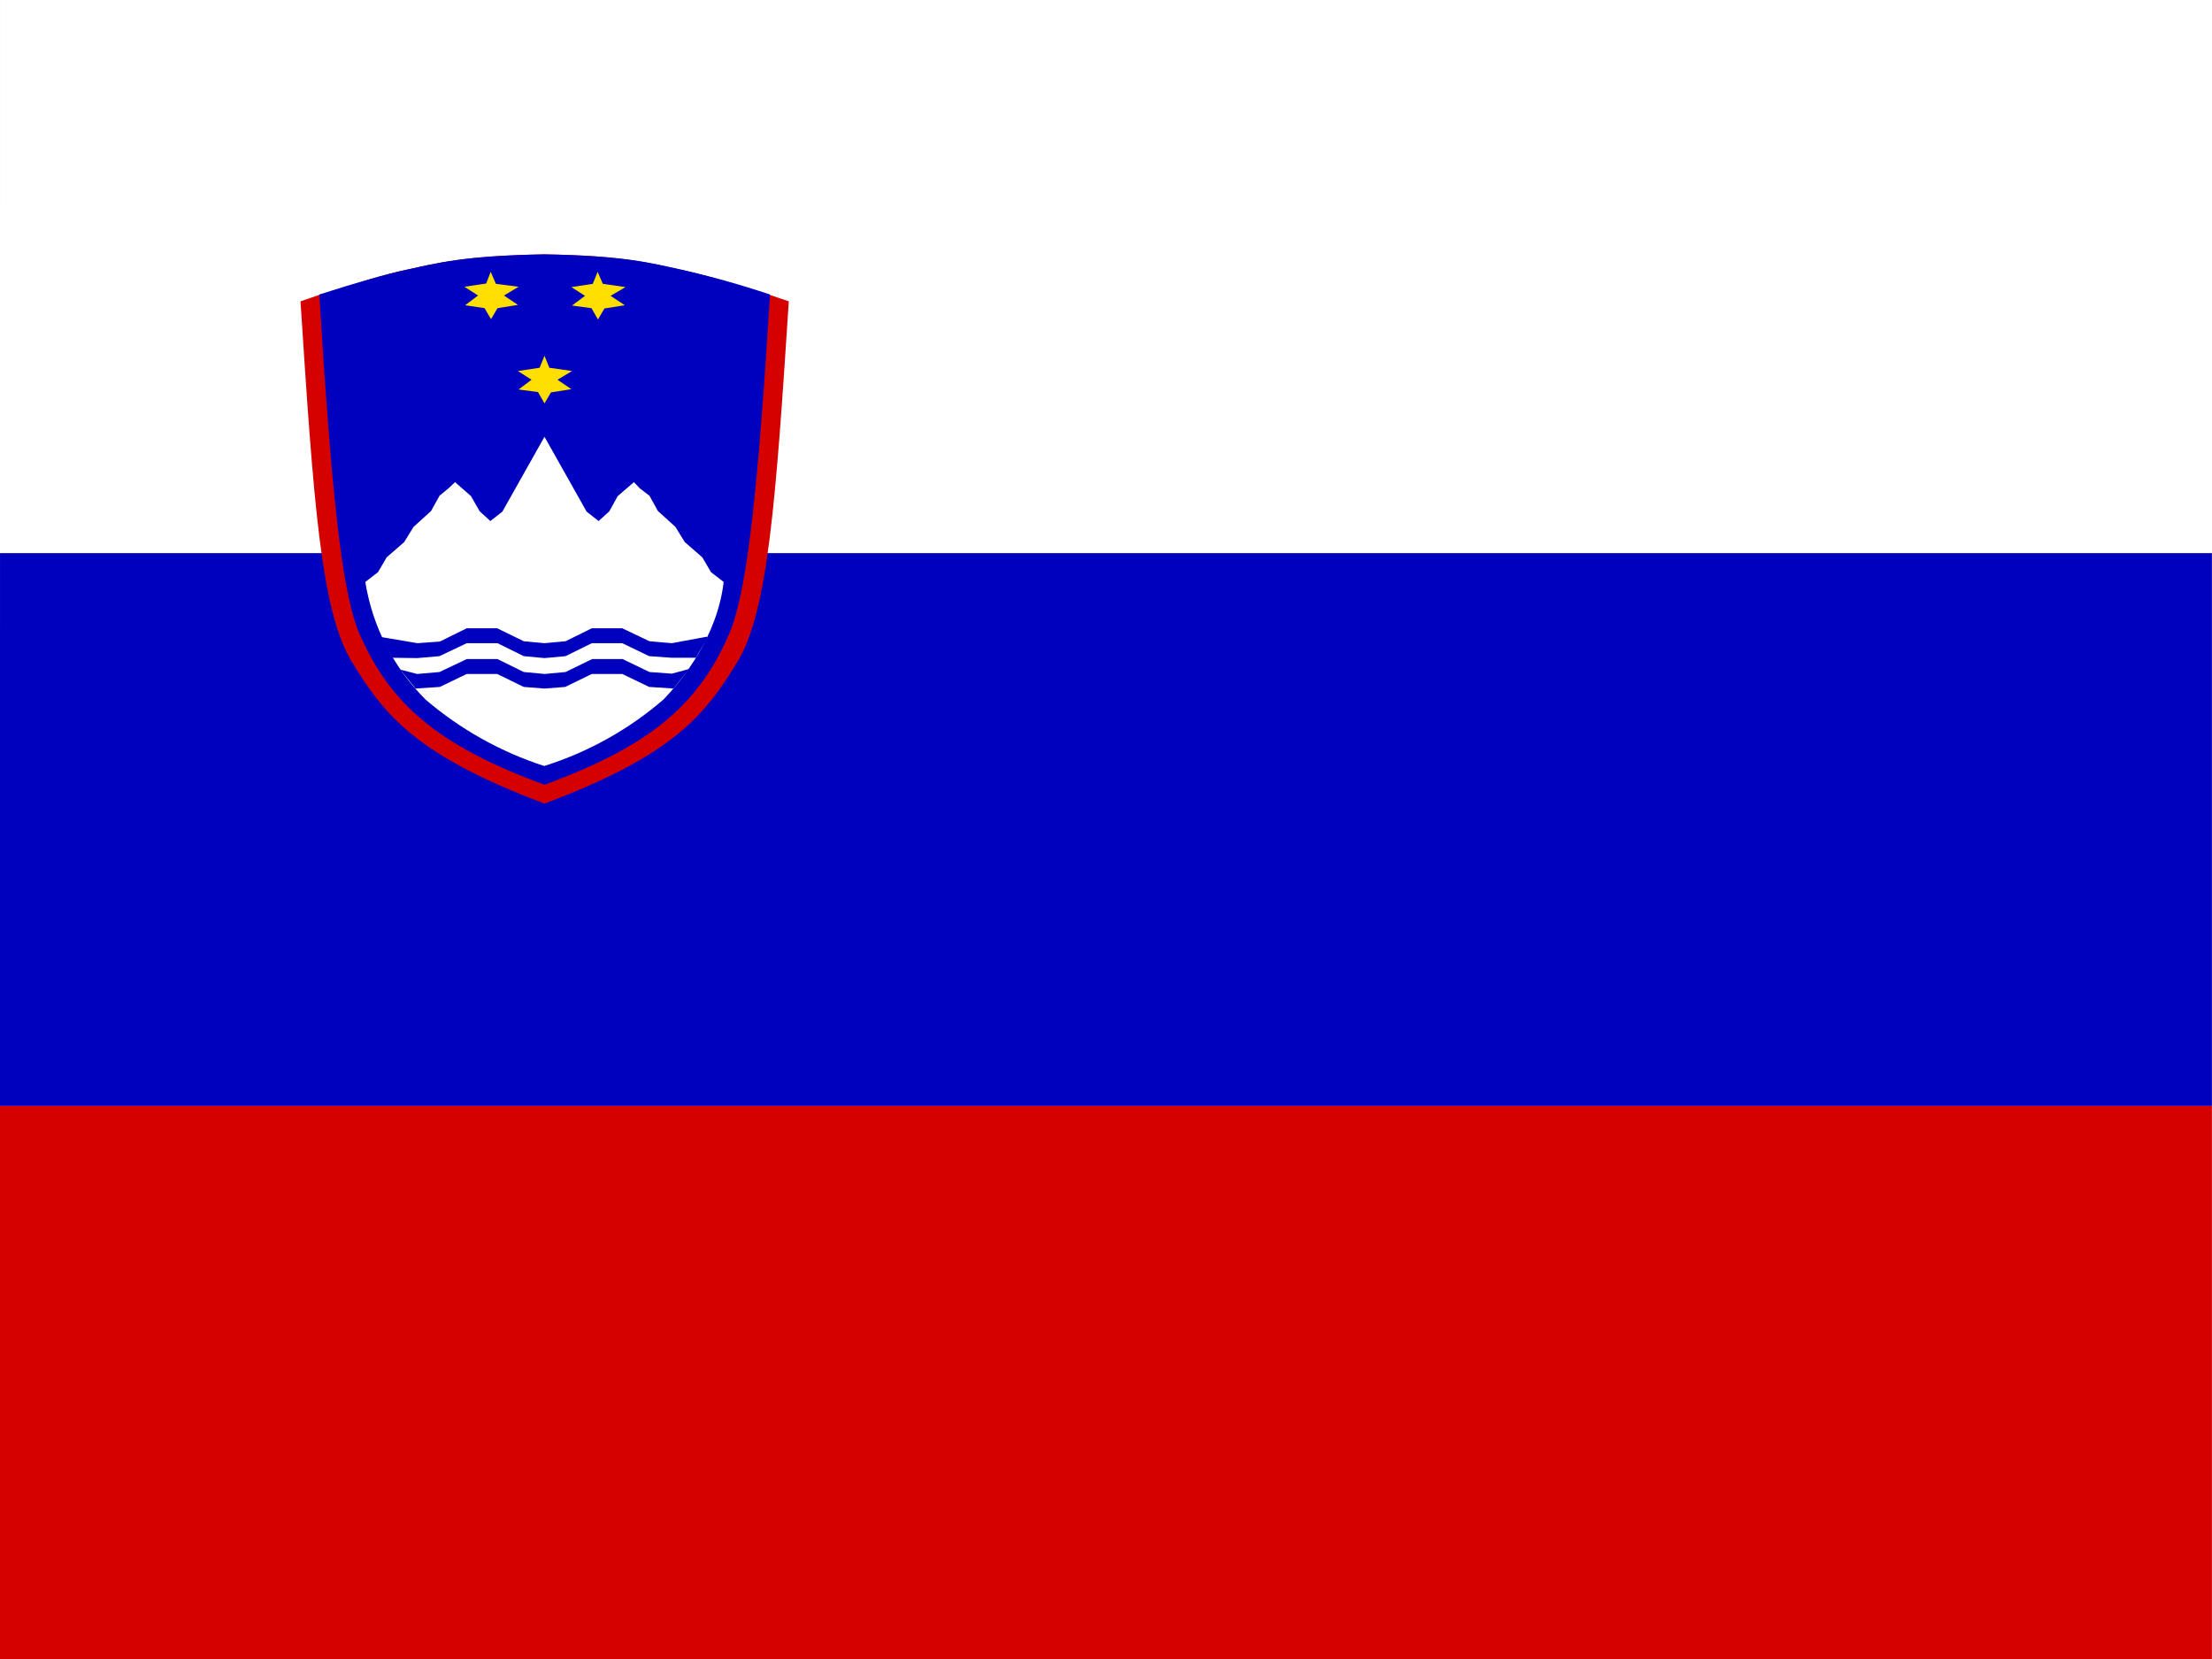
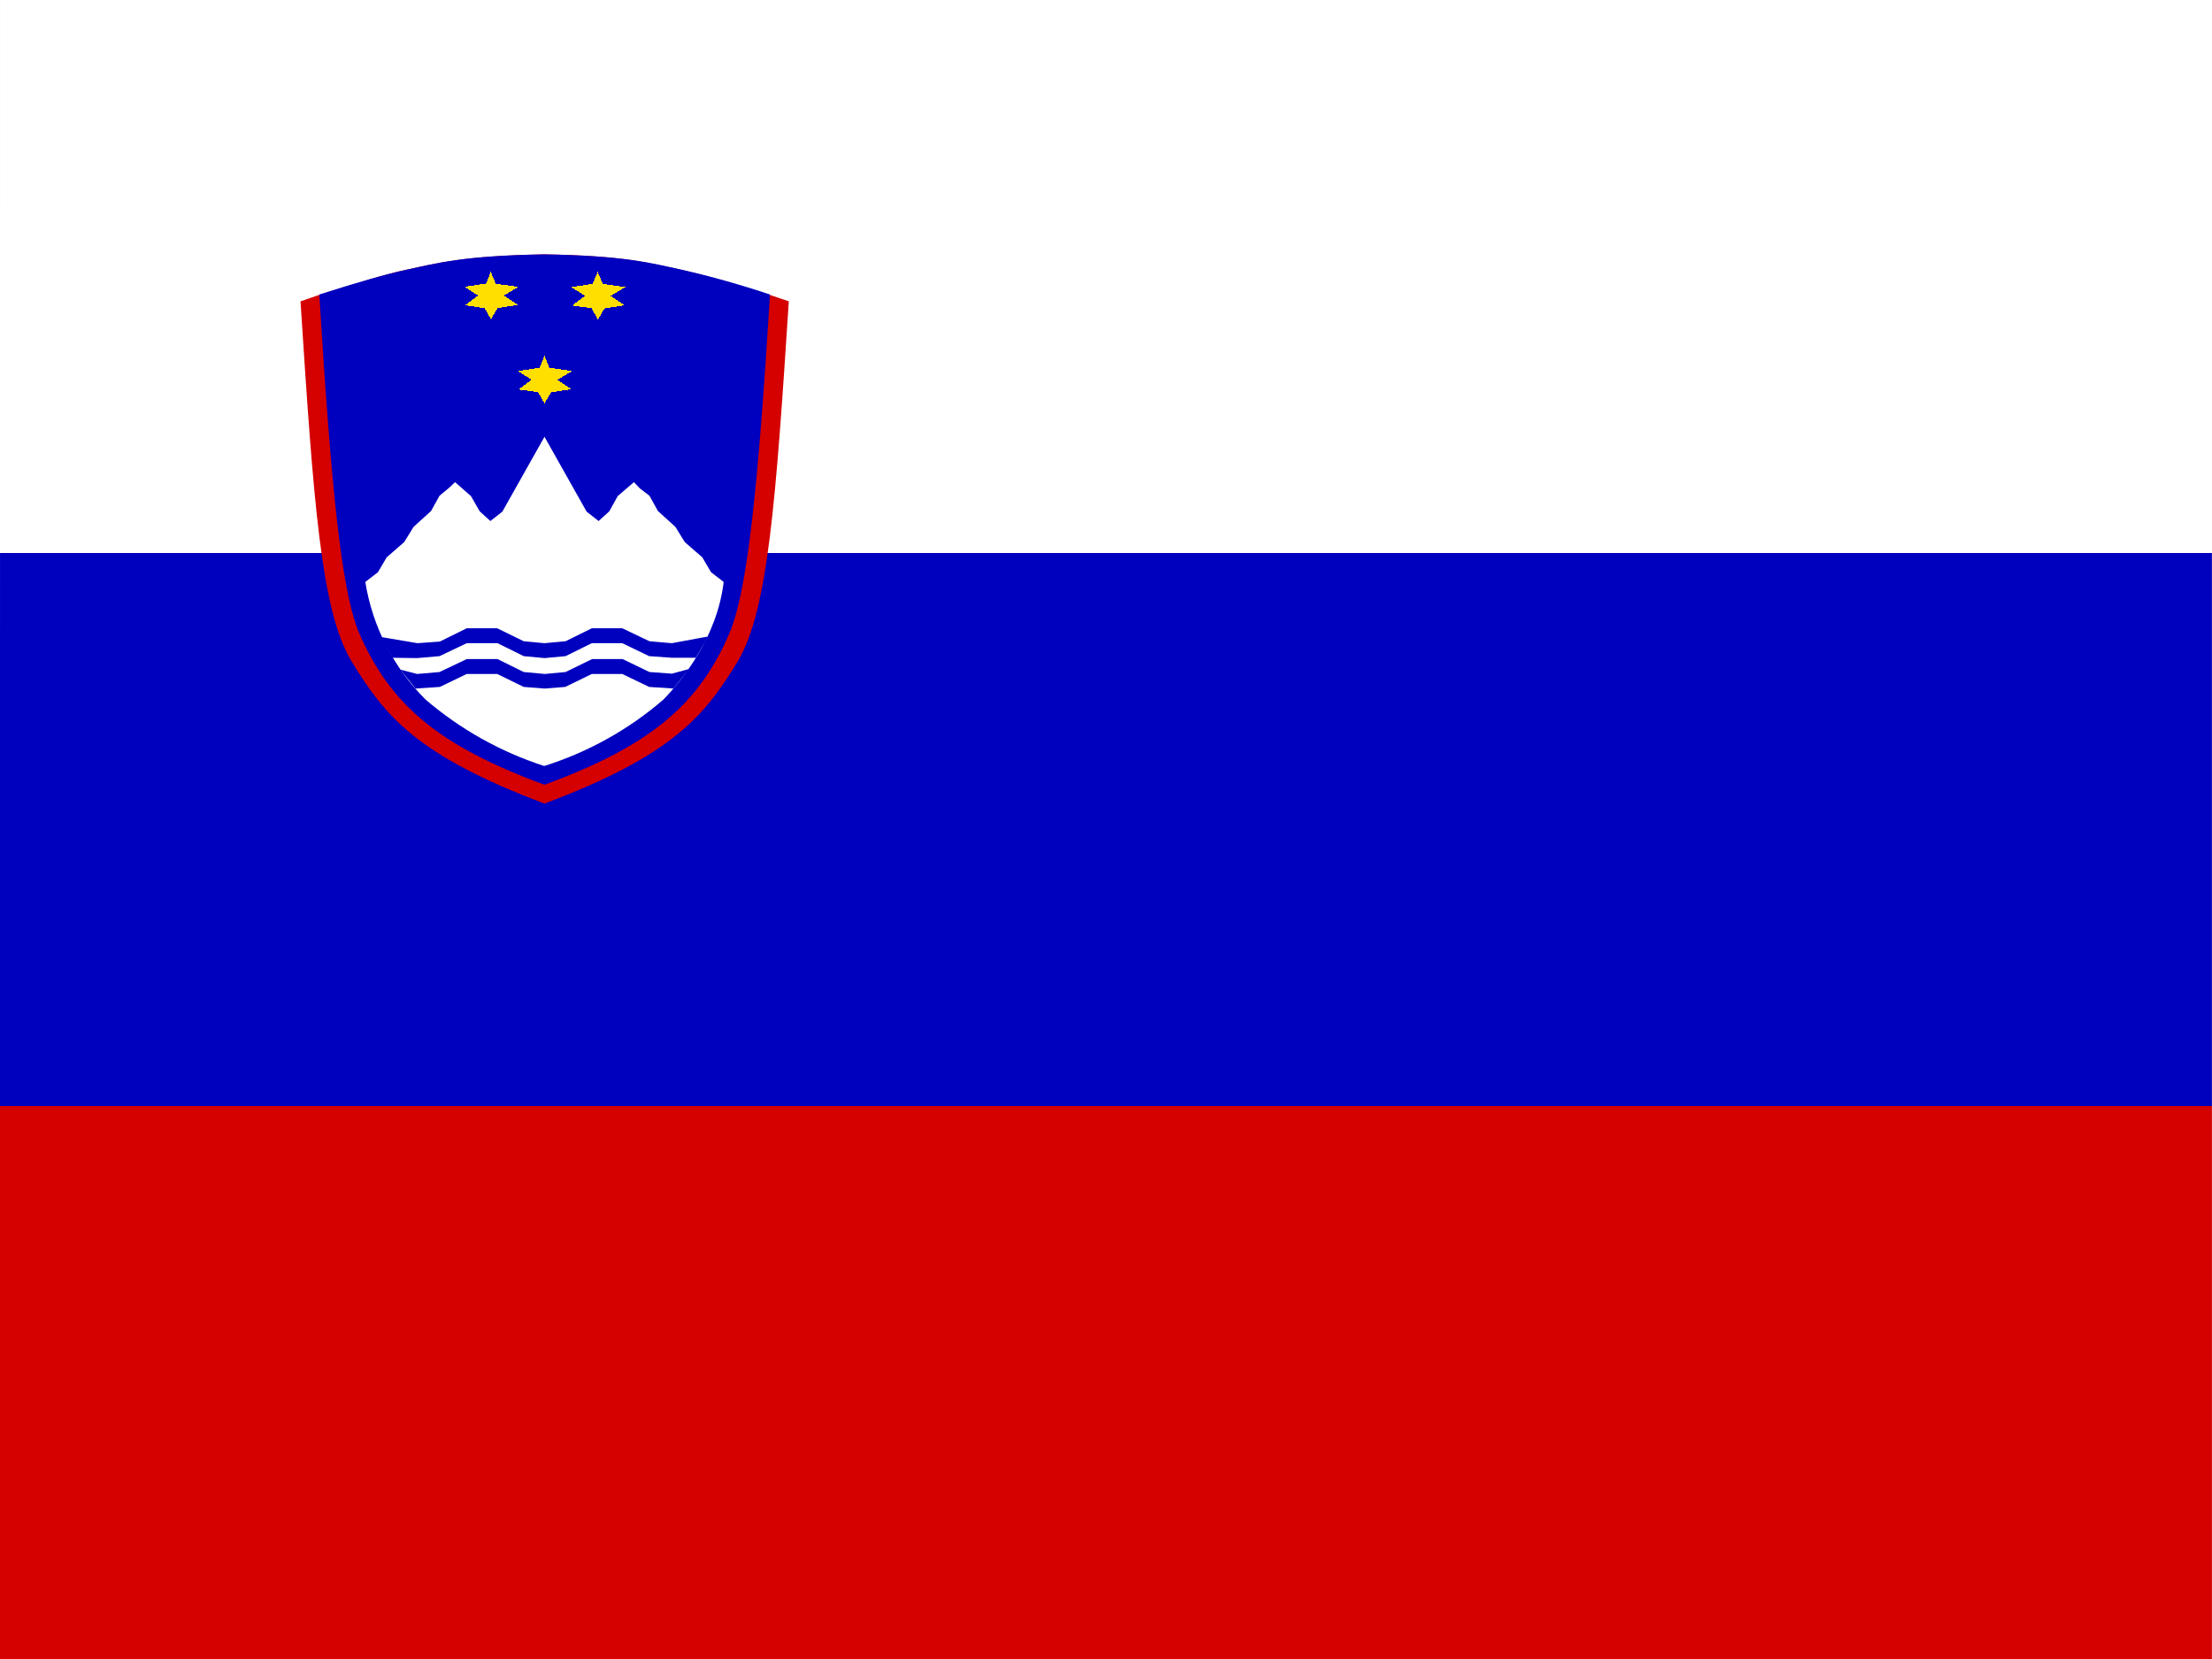
<svg xmlns="http://www.w3.org/2000/svg" id="flag-icons-si" viewBox="0 0 640 480">
  <defs>
    <clipPath id="si-a">
-       <path fill-opacity=".7" d="M-15 0h682.6v512H-15.1z" />
+       <path fill-opacity=".7" d="M-15 0h682.6v512H-15.1z" shape-rendering="crispEdges" />
    </clipPath>
  </defs>
  <g fill-rule="evenodd" stroke-width="1pt" clip-path="url(#si-a)" transform="translate(14.1)scale(.9375)">
-     <path fill="#fff" d="M-62 0H962v512H-62z" />
-     <path fill="#d50000" d="M-62 341.3H962V512H-62z" />
-     <path fill="#0000bf" d="M-62 170.7H962v170.6H-62z" />
+     <path fill="#fff" d="M-62 0H962v512H-62z" shape-rendering="crispEdges" />
+     <path fill="#d50000" d="M-62 341.3H962V512H-62z" shape-rendering="crispEdges" />
+     <path fill="#0000bf" d="M-62 170.7H962v170.6H-62z" shape-rendering="crispEdges" />
    <path fill="#d50000" d="M228.4 93c-4 61.6-6.4 95.4-15.7 111-10.2 16.8-20 29.1-59.7 44-39.6-14.9-49.4-27.2-59.6-44-9.4-15.6-11.7-49.4-15.7-111l5.8-2c11.8-3.6 20.6-6.5 27.1-7.8 9.3-2 17.3-4.2 42.3-4.7 25 .4 33 2.8 42.3 4.8q9.7 2.1 27.3 7.7z" />
    <path fill="#0000bf" d="M222.6 91c-3.8 61.5-7 89.7-12 103.2-9.6 23.2-24.8 35.9-57.6 48-32.8-12.1-48-24.8-57.7-48-5-13.6-8-41.7-11.8-103.3q17.4-5.6 27.1-7.7c9.3-2 17.3-4.3 42.3-4.7 25 .4 33 2.7 42.3 4.7a284 284 0 0 1 27.4 7.7z" />
-     <path fill="#ffdf00" d="m153 109.8 1.5 3.7 7 1-4.5 2.7 4.3 2.9-6.3 1-2 3.4-2-3.5-6-.8 4-3-4.2-2.7 6.7-1z" />
+     <path fill="#ffdf00" d="m153 109.8 1.5 3.7 7 1-4.5 2.7 4.3 2.9-6.3 1-2 3.4-2-3.5-6-.8 4-3-4.2-2.7 6.7-1z" shape-rendering="crispEdges" />
    <path fill="#fff" d="m208.3 179.6-3.9-3-2.7-4.6-5.4-4.7-2.9-4.7-5.4-4.9-2.6-4.7-3-2.3-1.8-1.9-5 4.3-2.6 4.7-3.3 3-3.7-2.9-2.7-4.8-10.3-18.3-10.3 18.3-2.7 4.8-3.7 2.9-3.3-3-2.7-4.7-4.9-4.3-1.9 1.8-2.9 2.4-2.6 4.7-5.4 4.9-2.9 4.7-5.4 4.7-2.7 4.6-3.9 3a66 66 0 0 0 18.6 36.3 107 107 0 0 0 36.6 20.5 104 104 0 0 0 36.8-20.5c5.8-6 16.6-19.3 18.6-36.3" />
-     <path fill="#ffdf00" d="m169.4 83.9 1.6 3.7 7 1-4.6 2.7 4.4 2.9-6.3 1-2 3.4-2-3.5-6-.8 4-3-4.2-2.7 6.6-1zm-33 0 1.6 3.7 7 .9-4.5 2.7 4.3 2.9-6.3 1-2 3.4-2-3.4-6-.9 4-3-4.2-2.7 6.7-1z" />
+     <path fill="#ffdf00" d="m169.4 83.9 1.6 3.7 7 1-4.6 2.7 4.4 2.9-6.3 1-2 3.4-2-3.5-6-.8 4-3-4.2-2.7 6.6-1zm-33 0 1.6 3.7 7 .9-4.5 2.7 4.3 2.9-6.3 1-2 3.4-2-3.4-6-.9 4-3-4.2-2.7 6.7-1z" shape-rendering="crispEdges" />
    <path fill="#0000bf" d="M199.7 203h-7.4l-7-.5-8.3-4h-9.4l-8.1 4-6.5.6-6.4-.6-8.1-4H129l-8.4 4-6.9.6-7.6-.1-3.6-6.2.1-.2 11.2 1.9 6.9-.5 8.3-4.1h9.4l8.2 4 6.4.6 6.5-.6 8.1-4h9.4l8.4 4 6.9.6 10.8-2 .2.4zm-86.4 9.5 7.4-.5 8.3-4h9.4l8.2 4 6.4.5 6.4-.5 8.2-4h9.4l8.3 4 7.5.5 4.8-6h-.1l-5.2 1.4-6.9-.5-8.3-4h-9.4l-8.2 4-6.4.6-6.5-.6-8.1-4H129l-8.4 4-6.9.6-5-1.3v.2l4.5 5.6z" />
  </g>
</svg>
